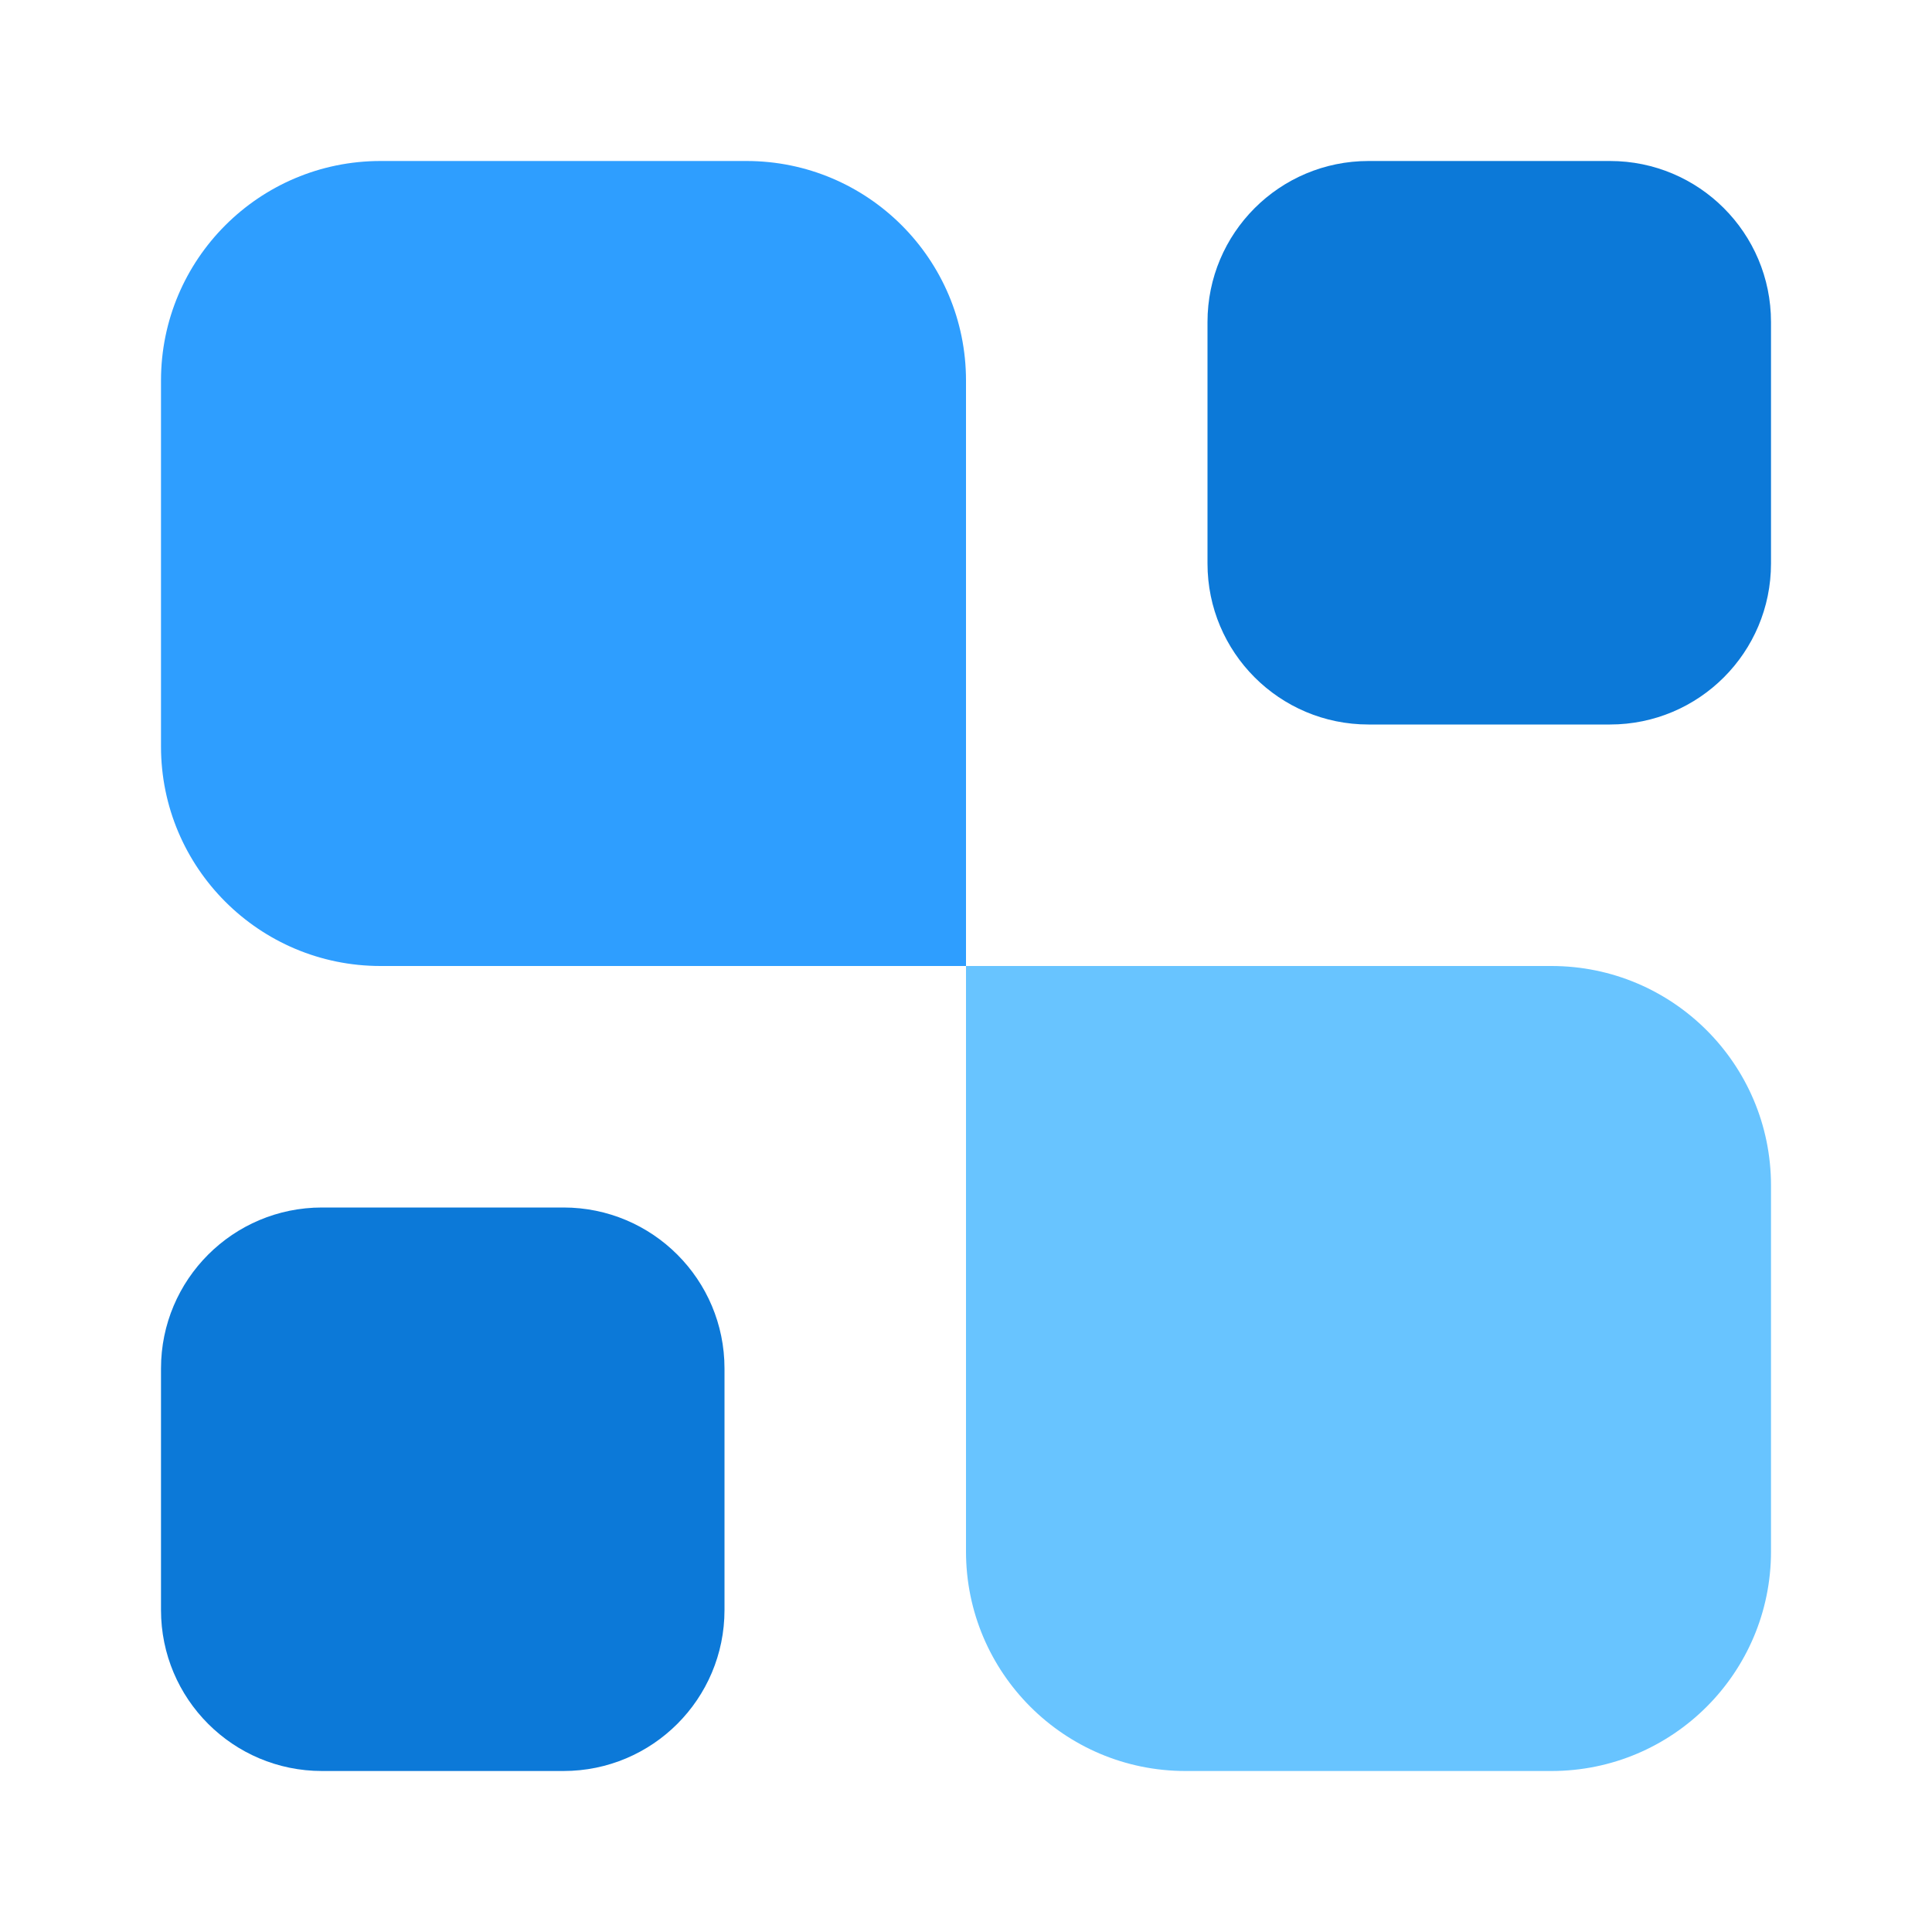
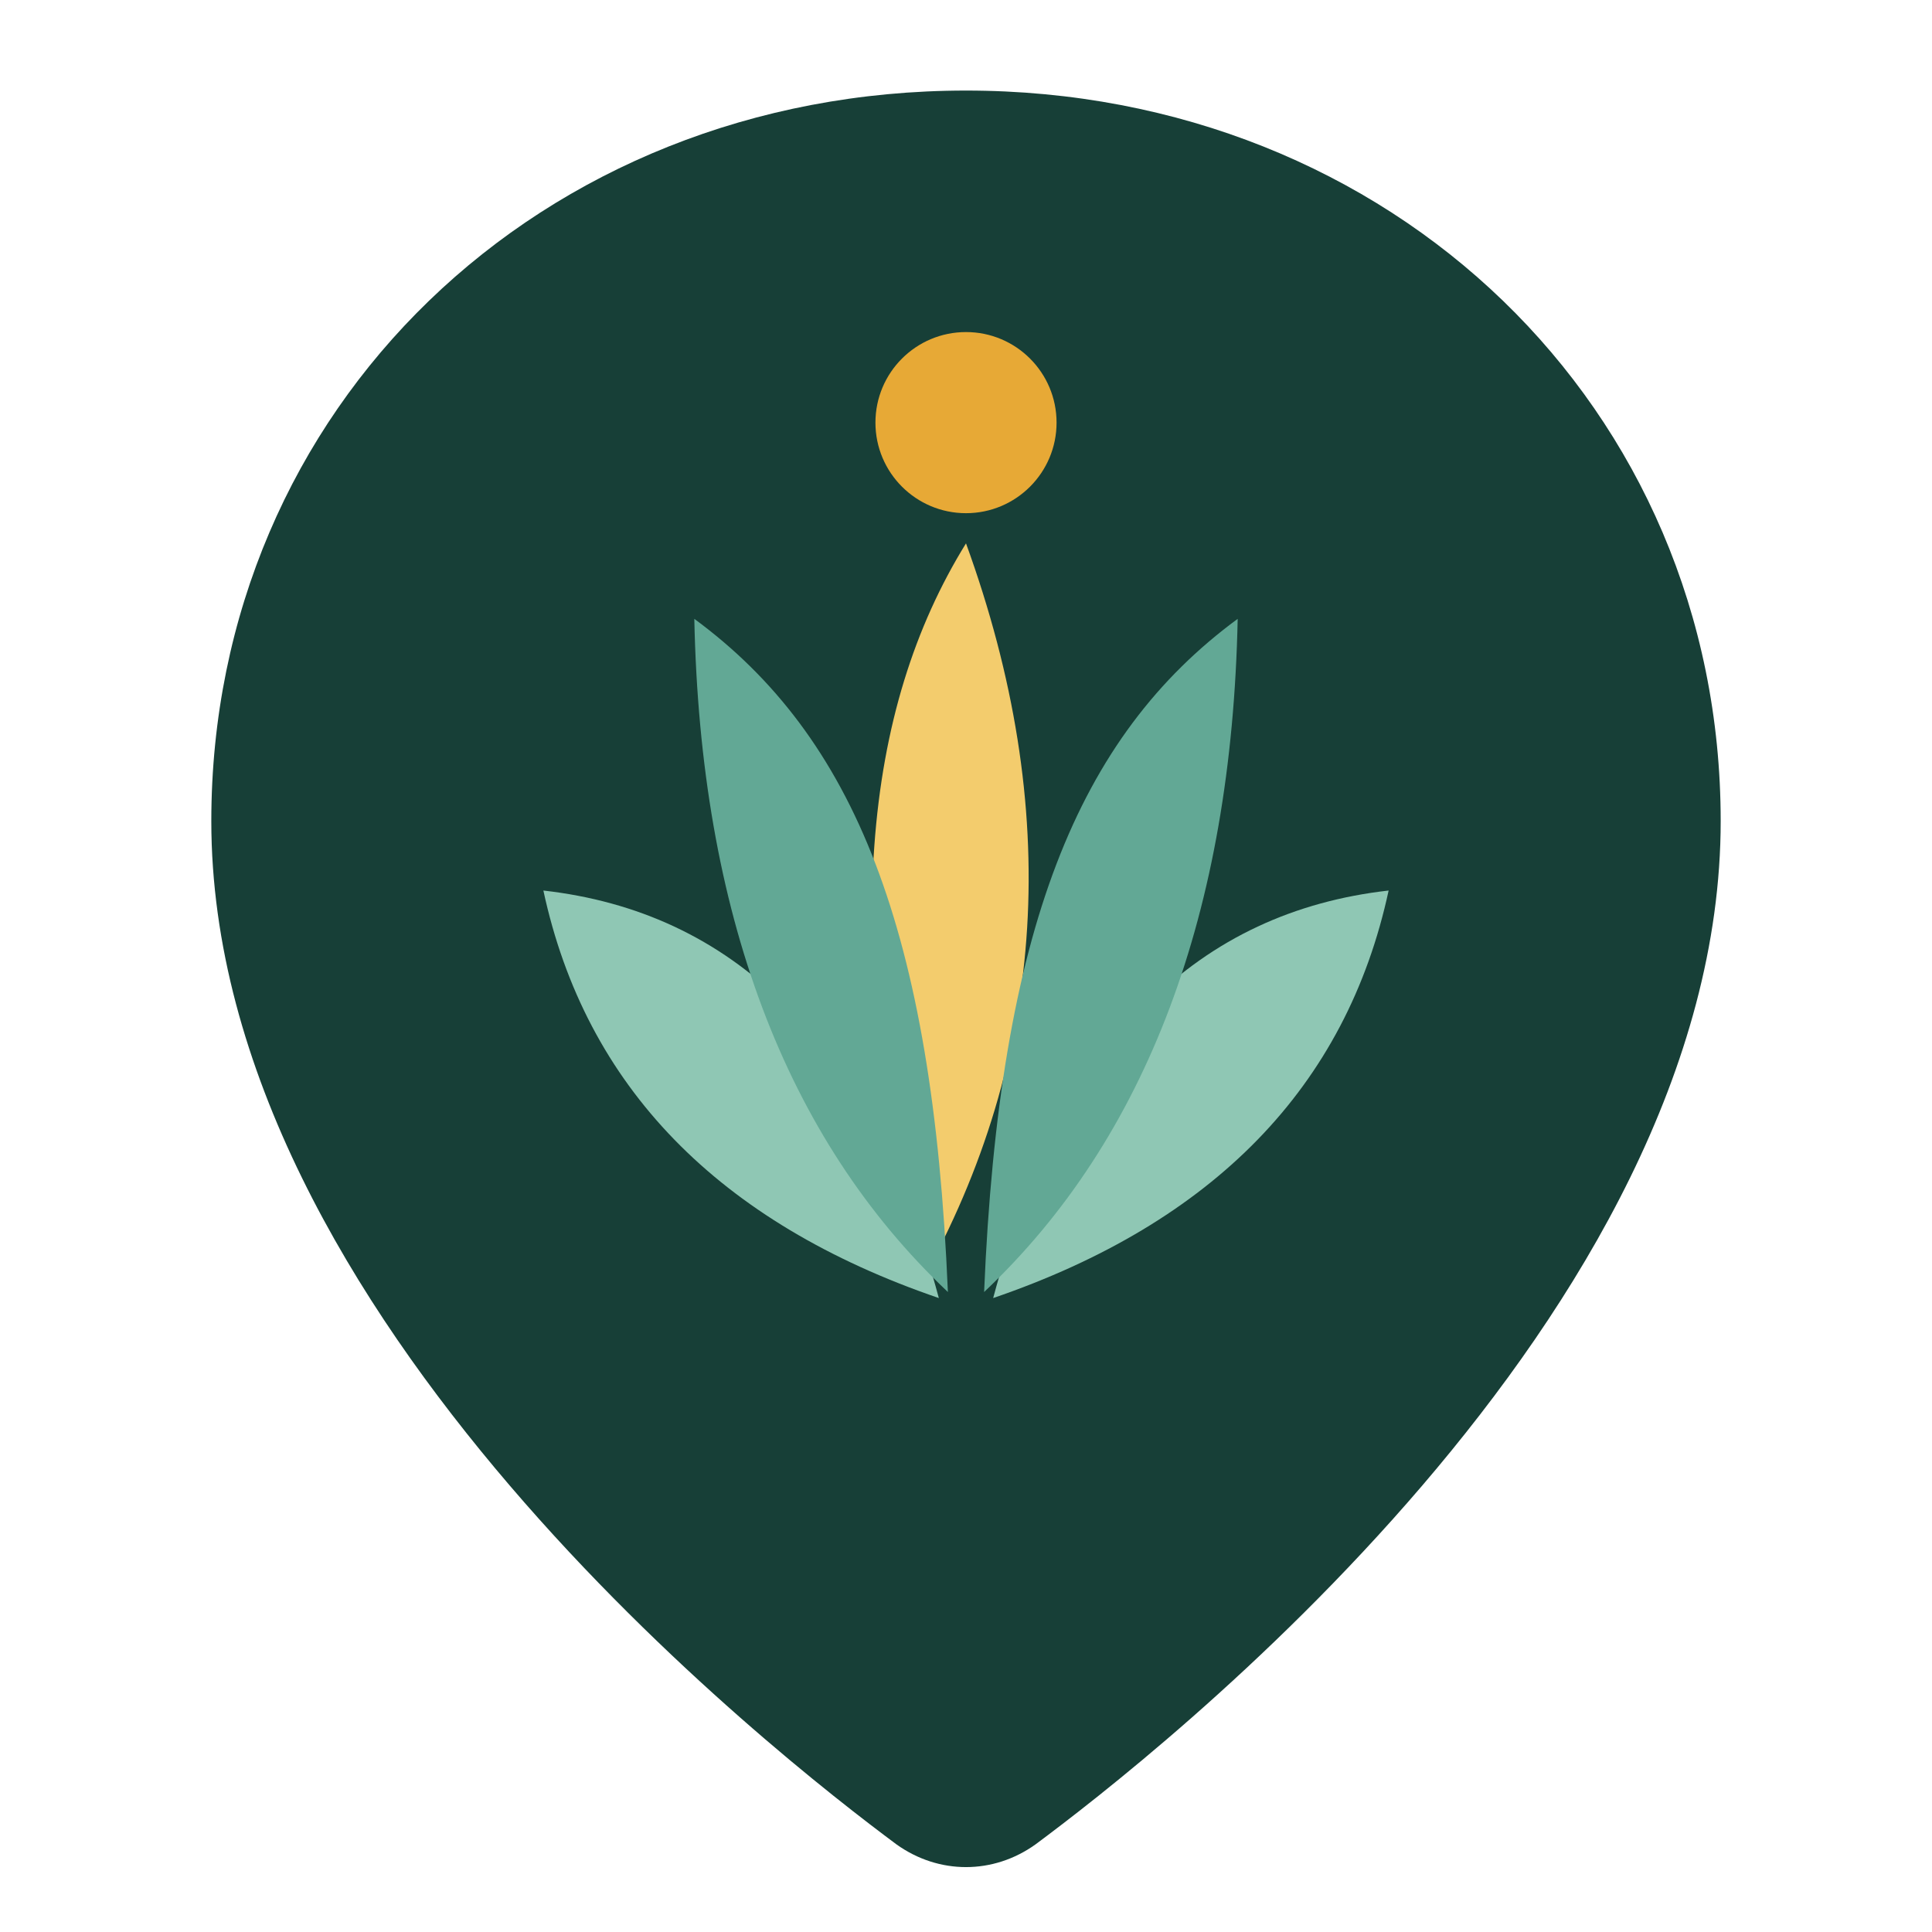
- <svg xmlns="http://www.w3.org/2000/svg" width="24" height="24" viewBox="0 0 24 24" fill="none">
-   <path d="M22 19.273C22 20.779 20.779 22 19.273 22H14.727C13.221 22 12 20.779 12 19.273V12H19.273C20.779 12 22 13.221 22 14.727V19.273Z" fill="#68C4FF" />
-   <path d="M20 2C21.105 2 22 2.895 22 4V7C22 8.105 21.105 9 20 9H17C15.895 9 15 8.105 15 7V4C15 2.895 15.895 2 17 2H20Z" fill="#0C79D8" />
-   <path d="M7 15C8.105 15 9 15.895 9 17V20C9 21.105 8.105 22 7 22H4C2.895 22 2 21.105 2 20V17C2 15.895 2.895 15 4 15H7Z" fill="#0C79D8" />
-   <path d="M12 12H4.727C3.221 12 2 10.779 2 9.273V4.727C2 3.221 3.221 2 4.727 2H9.273C10.779 2 12 3.221 12 4.727V12Z" fill="#2E9EFF" />
+ <svg xmlns="http://www.w3.org/2000/svg" width="64" height="64" viewBox="0 0 64 64" fill="none">
+   <path d="M32 3C17.9 3 7 13.5 7 27.2C7 43.6 25.8 58.2 29.7 61.1C31.1 62.1 32.9 62.1 34.3 61.1C38.2 58.2 57 43.6 57 27.2C57 13.5 46.1 3 32 3Z" fill="#173F37" />
+   <path d="M32 18C28.6 23.5 27.8 31.1 30.5 42.5C34.7 35 35.2 26.8 32 18Z" fill="#F3CC6D" />
+   <path d="M18 29.5C24.2 30.2 28.8 34.4 31.1 43C23.8 40.5 19.4 36 18 29.5Z" fill="#8FC7B4" />
+   <path d="M46 29.5C39.8 30.2 35.2 34.4 32.9 43C40.2 40.5 44.6 36 46 29.5Z" fill="#8FC7B4" />
+   <path d="M23 20.5C28.3 24.4 30.9 30.8 31.4 42.8C26 37.7 23.2 30.2 23 20.5Z" fill="#62A895" />
+   <path d="M41 20.5C35.7 24.4 33.1 30.8 32.6 42.8C38 37.7 40.8 30.2 41 20.5Z" fill="#62A895" />
+   <circle cx="32" cy="14" r="3" fill="#E7A936" />
</svg>
